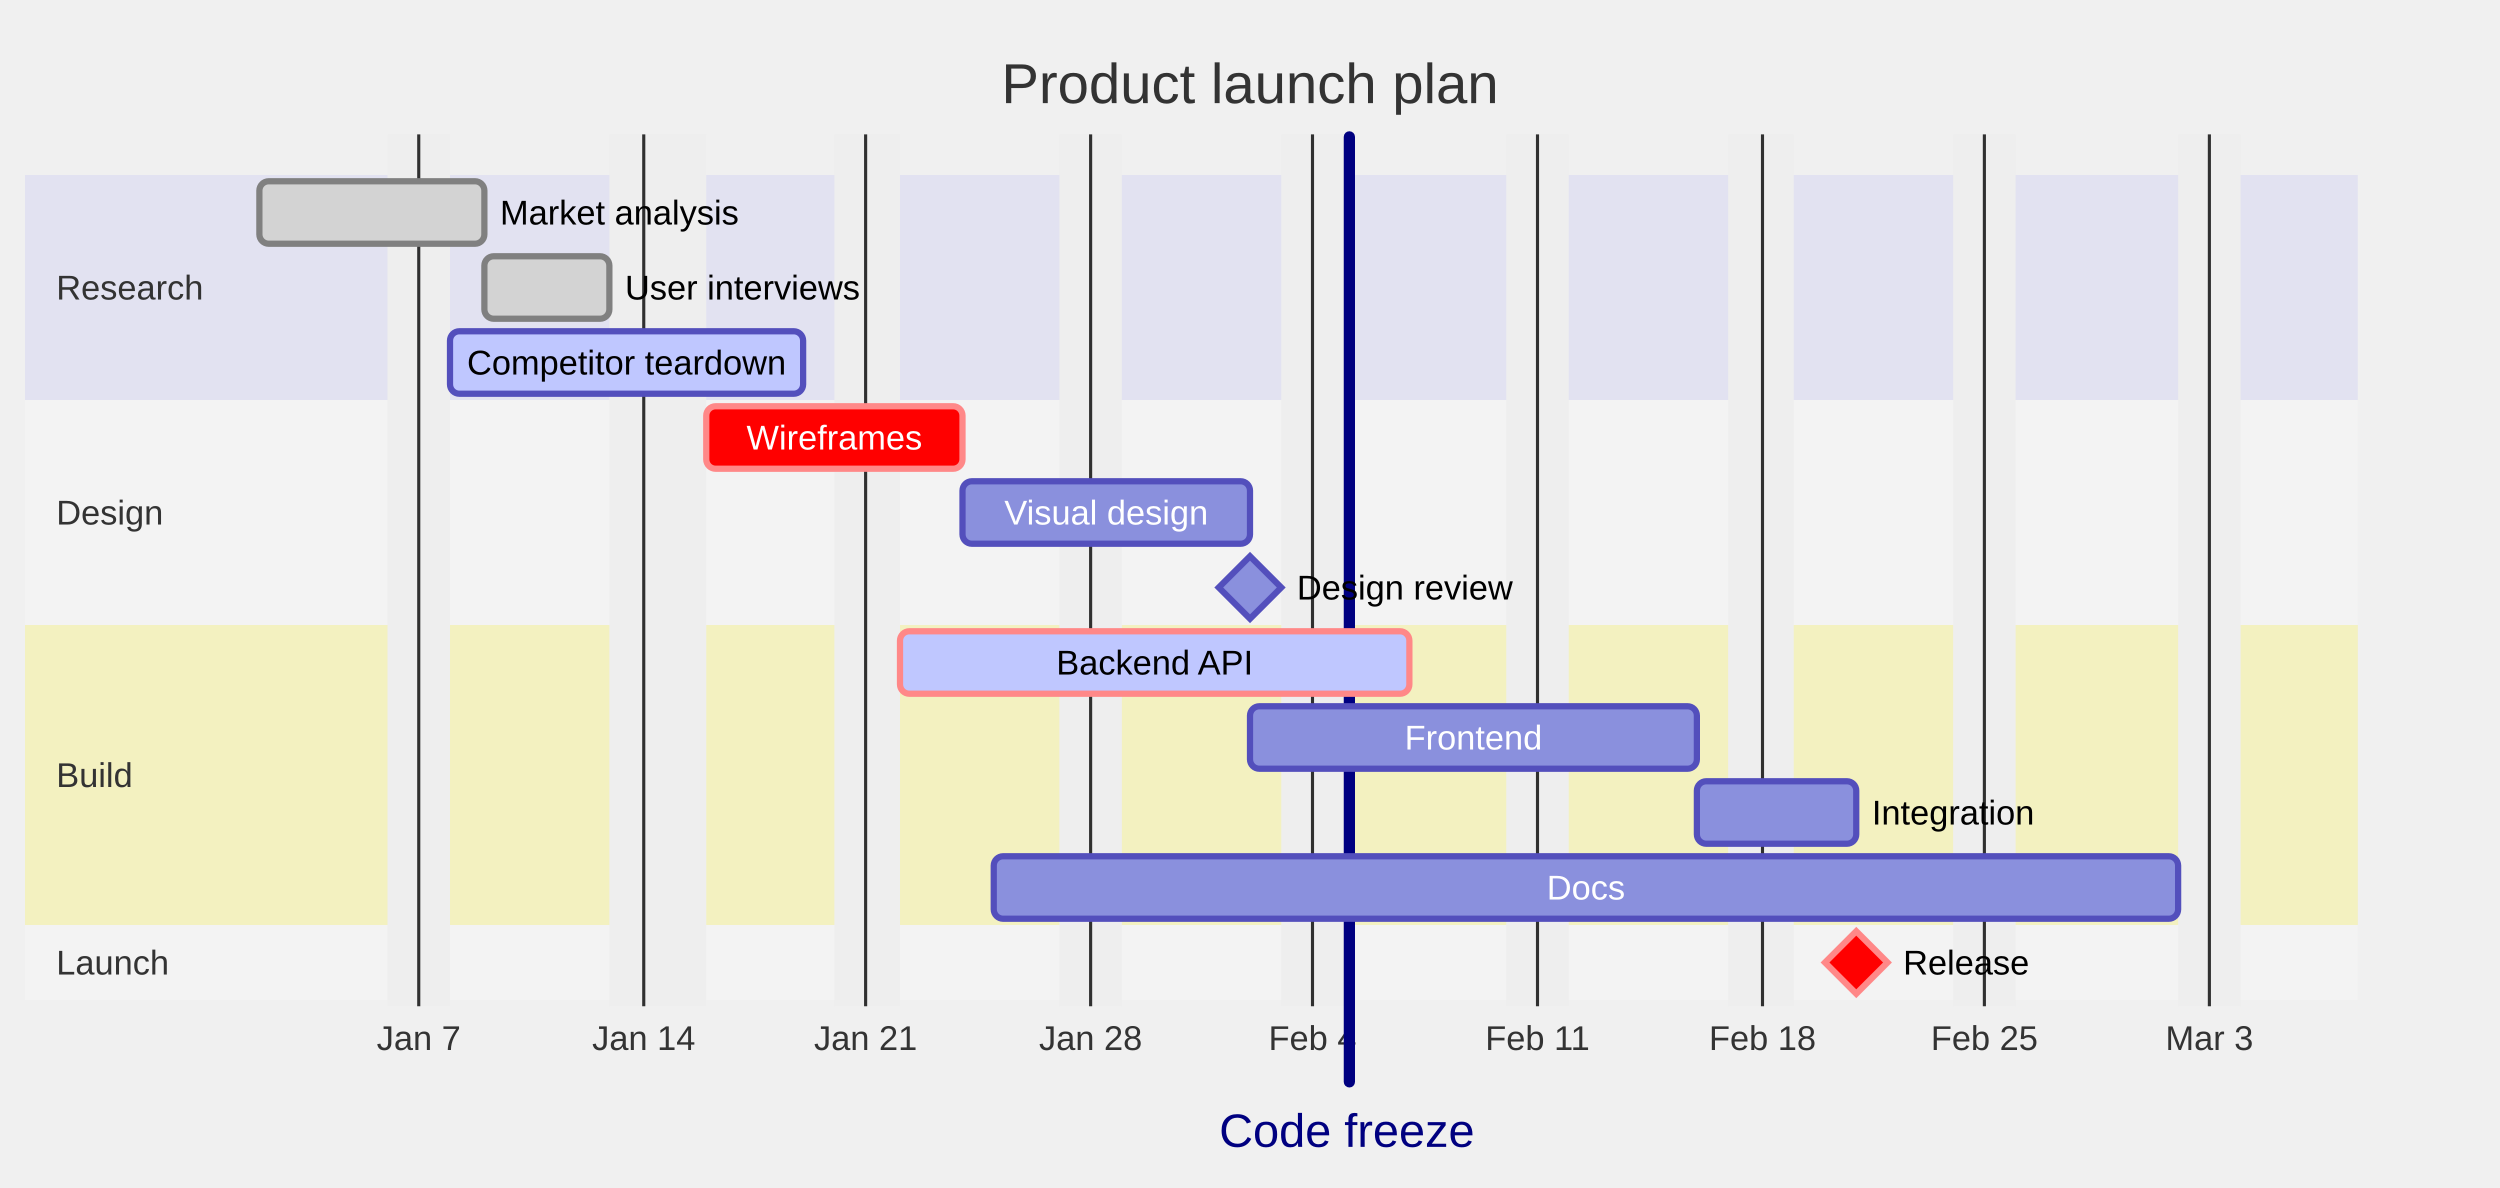
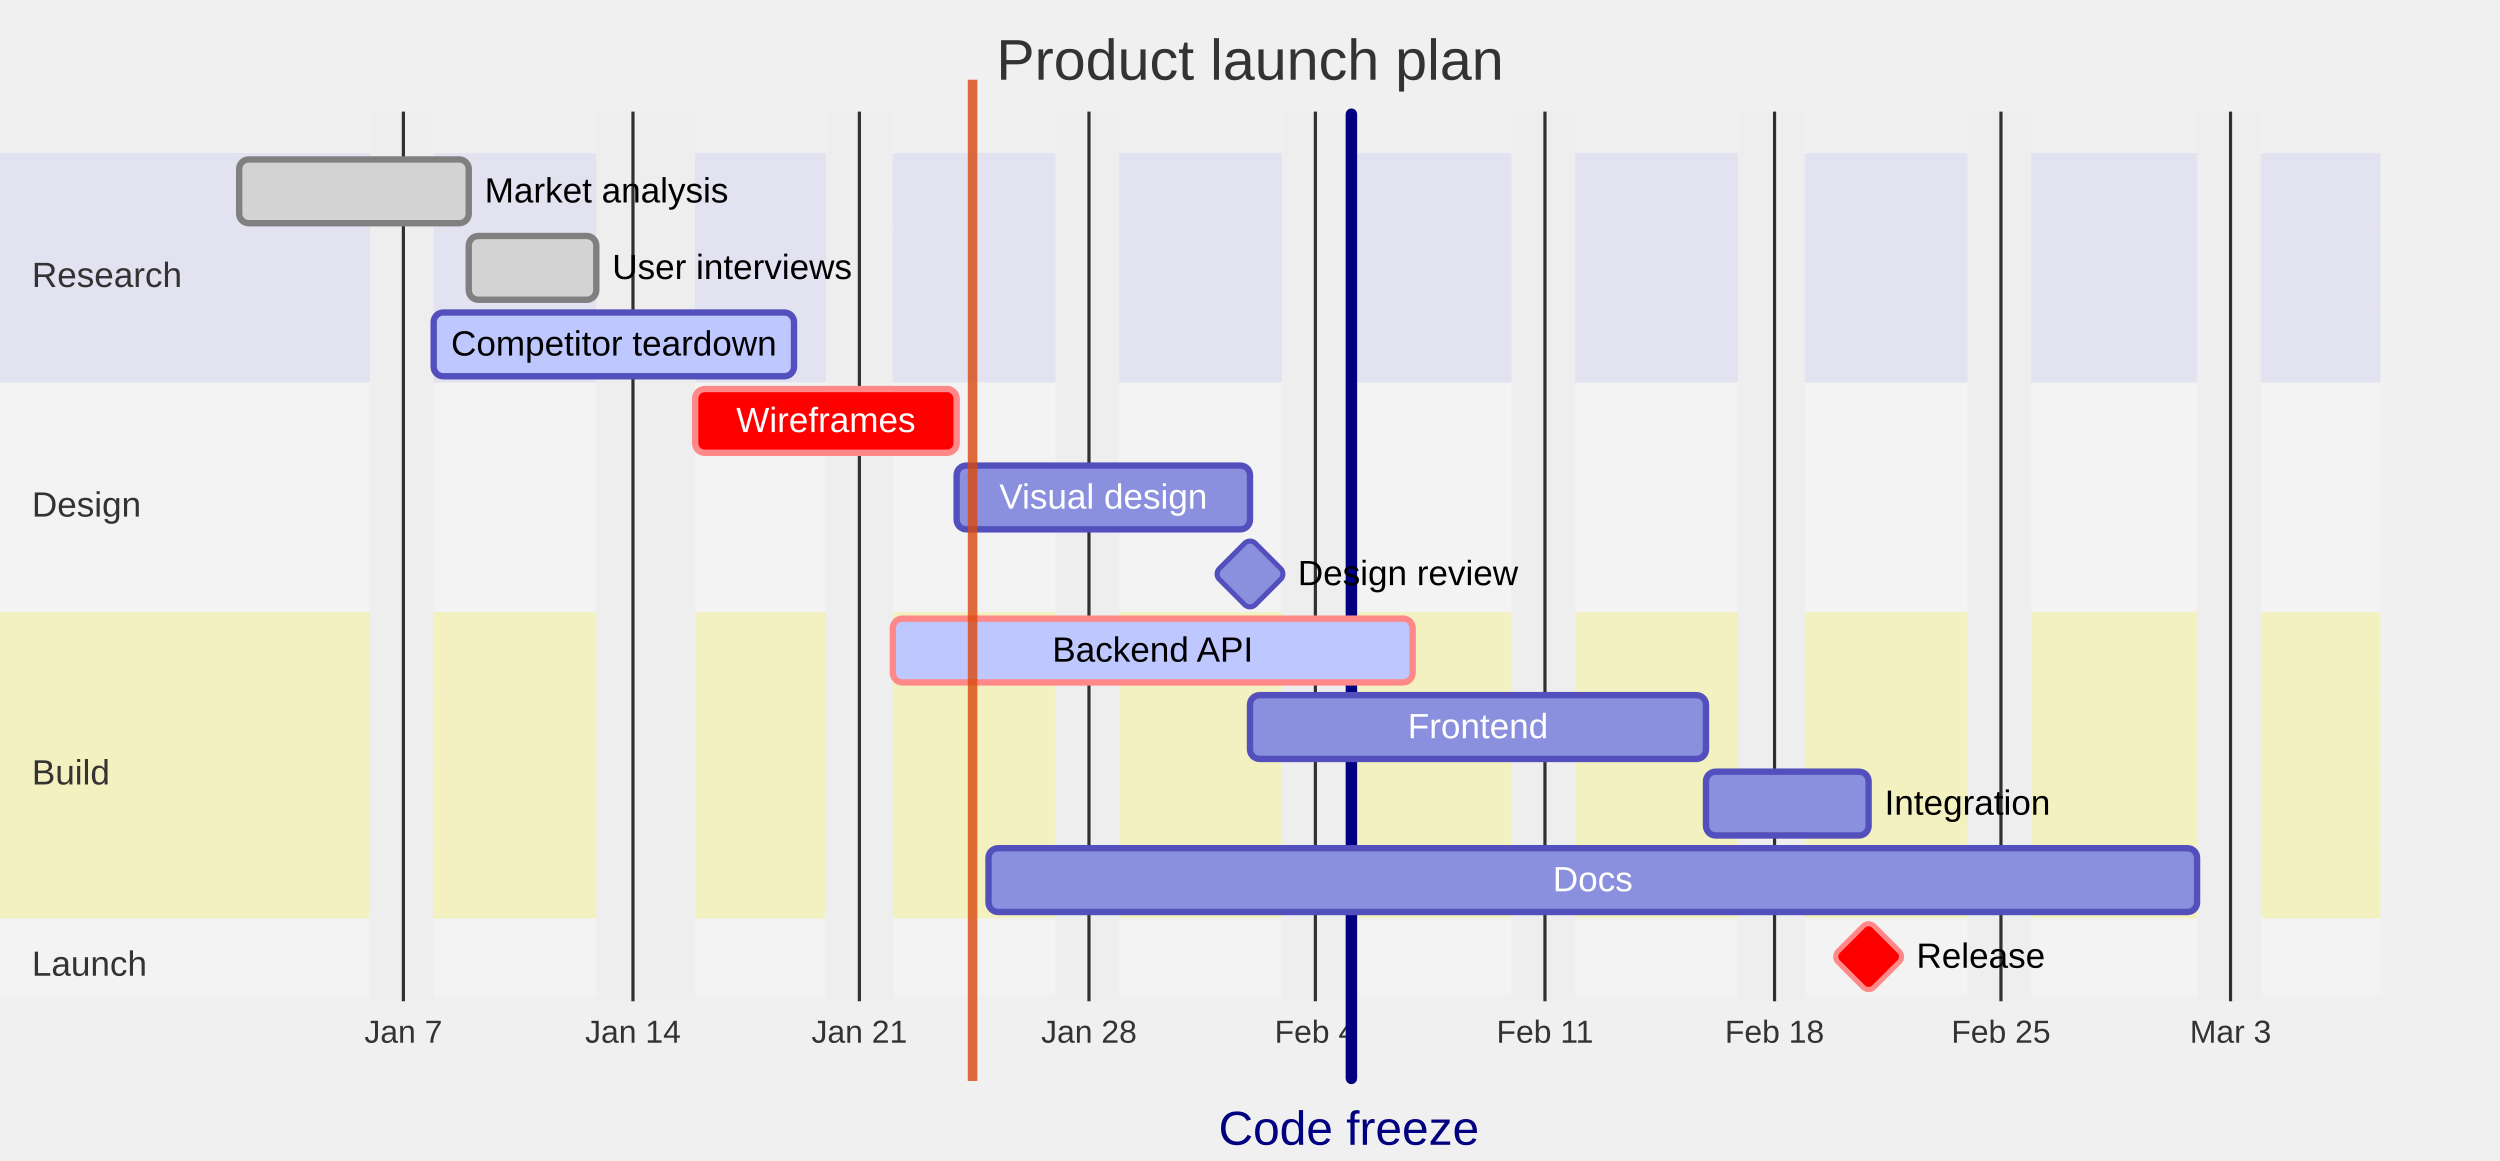
- <svg xmlns="http://www.w3.org/2000/svg" id="my-svg" width="100%" class="gantt" style="max-width: 800px; background-color: white;" viewBox="-8 -8 800 380" role="graphics-document document" aria-roledescription="gantt">
+ <svg xmlns="http://www.w3.org/2000/svg" id="my-svg" width="100%" class="gantt" style="max-width: 784px; background-color: white;" viewBox="0 0 784 364" role="graphics-document document" aria-roledescription="gantt">
  <style>#my-svg{font-family:"trebuchet ms", verdana, arial, sans-serif;font-size:16px;}#my-svg text{font-family:"trebuchet ms", verdana, arial, sans-serif;}</style>
  <g>
    <g class="sections">
      <rect class="section section0" x="0" y="48" width="746.5" height="24" fill="rgba(102, 102, 255, 0.49)" stroke="none" opacity="0.2" />
      <rect class="section section0" x="0" y="72" width="746.5" height="24" fill="rgba(102, 102, 255, 0.49)" stroke="none" opacity="0.2" />
      <rect class="section section0" x="0" y="96" width="746.5" height="24" fill="rgba(102, 102, 255, 0.49)" stroke="none" opacity="0.2" />
      <rect class="section section1" x="0" y="120" width="746.5" height="24" fill="white" stroke="none" opacity="0.2" />
      <rect class="section section1" x="0" y="144" width="746.5" height="24" fill="white" stroke="none" opacity="0.2" />
      <rect class="section section1" x="0" y="168" width="746.5" height="24" fill="white" stroke="none" opacity="0.2" />
      <rect class="section section2" x="0" y="192" width="746.5" height="24" fill="#fff400" stroke="none" opacity="0.2" />
      <rect class="section section2" x="0" y="216" width="746.5" height="24" fill="#fff400" stroke="none" opacity="0.2" />
      <rect class="section section2" x="0" y="240" width="746.5" height="24" fill="#fff400" stroke="none" opacity="0.2" />
      <rect class="section section2" x="0" y="264" width="746.5" height="24" fill="#fff400" stroke="none" opacity="0.2" />
      <rect class="section section3" x="0" y="288" width="746.5" height="24" fill="white" stroke="none" opacity="0.2" />
    </g>
    <g class="excludes">
-       <rect class="exclude-range" x="116" y="35" width="10" height="279" fill="#eeeeee" stroke="none" />
-       <rect class="exclude-range" x="126" y="35" width="10" height="279" fill="#eeeeee" stroke="none" />
-       <rect class="exclude-range" x="187" y="35" width="11" height="279" fill="#eeeeee" stroke="none" />
-       <rect class="exclude-range" x="198" y="35" width="10" height="279" fill="#eeeeee" stroke="none" />
-       <rect class="exclude-range" x="208" y="35" width="10" height="279" fill="#eeeeee" stroke="none" />
-       <rect class="exclude-range" x="259" y="35" width="10" height="279" fill="#eeeeee" stroke="none" />
-       <rect class="exclude-range" x="269" y="35" width="11" height="279" fill="#eeeeee" stroke="none" />
-       <rect class="exclude-range" x="331" y="35" width="10" height="279" fill="#eeeeee" stroke="none" />
-       <rect class="exclude-range" x="341" y="35" width="10" height="279" fill="#eeeeee" stroke="none" />
-       <rect class="exclude-range" x="402" y="35" width="10" height="279" fill="#eeeeee" stroke="none" />
-       <rect class="exclude-range" x="412" y="35" width="11" height="279" fill="#eeeeee" stroke="none" />
-       <rect class="exclude-range" x="474" y="35" width="10" height="279" fill="#eeeeee" stroke="none" />
-       <rect class="exclude-range" x="484" y="35" width="10" height="279" fill="#eeeeee" stroke="none" />
-       <rect class="exclude-range" x="545" y="35" width="11" height="279" fill="#eeeeee" stroke="none" />
-       <rect class="exclude-range" x="556" y="35" width="10" height="279" fill="#eeeeee" stroke="none" />
-       <rect class="exclude-range" x="617" y="35" width="10" height="279" fill="#eeeeee" stroke="none" />
-       <rect class="exclude-range" x="627" y="35" width="10" height="279" fill="#eeeeee" stroke="none" />
-       <rect class="exclude-range" x="689" y="35" width="10" height="279" fill="#eeeeee" stroke="none" />
-       <rect class="exclude-range" x="699" y="35" width="10" height="279" fill="#eeeeee" stroke="none" />
+       <rect class="exclude-range" x="116" y="35" width="20" height="279" fill="#eeeeee" stroke="none" />
+       <rect class="exclude-range" x="187" y="35" width="31" height="279" fill="#eeeeee" stroke="none" />
+       <rect class="exclude-range" x="259" y="35" width="21" height="279" fill="#eeeeee" stroke="none" />
+       <rect class="exclude-range" x="331" y="35" width="20" height="279" fill="#eeeeee" stroke="none" />
+       <rect class="exclude-range" x="402" y="35" width="21" height="279" fill="#eeeeee" stroke="none" />
+       <rect class="exclude-range" x="474" y="35" width="20" height="279" fill="#eeeeee" stroke="none" />
+       <rect class="exclude-range" x="545" y="35" width="21" height="279" fill="#eeeeee" stroke="none" />
+       <rect class="exclude-range" x="617" y="35" width="20" height="279" fill="#eeeeee" stroke="none" />
+       <rect class="exclude-range" x="689" y="35" width="20" height="279" fill="#eeeeee" stroke="none" />
    </g>
    <g class="grid">
-       <path class="tick" d="M126,35L126,314" fill="none" stroke="#000000" stroke-width="1" opacity="0.8" />
-       <text class="tick-label" x="126" y="328" text-anchor="middle" font-size="11" fill="#333">Jan  7</text>
-       <path class="tick" d="M198,35L198,314" fill="none" stroke="#000000" stroke-width="1" opacity="0.8" />
-       <text class="tick-label" x="198" y="328" text-anchor="middle" font-size="11" fill="#333">Jan 14</text>
-       <path class="tick" d="M269,35L269,314" fill="none" stroke="#000000" stroke-width="1" opacity="0.8" />
-       <text class="tick-label" x="269" y="328" text-anchor="middle" font-size="11" fill="#333">Jan 21</text>
-       <path class="tick" d="M341,35L341,314" fill="none" stroke="#000000" stroke-width="1" opacity="0.8" />
-       <text class="tick-label" x="341" y="328" text-anchor="middle" font-size="11" fill="#333">Jan 28</text>
-       <path class="tick" d="M412,35L412,314" fill="none" stroke="#000000" stroke-width="1" opacity="0.8" />
-       <text class="tick-label" x="412" y="328" text-anchor="middle" font-size="11" fill="#333">Feb  4</text>
-       <path class="tick" d="M484,35L484,314" fill="none" stroke="#000000" stroke-width="1" opacity="0.8" />
-       <text class="tick-label" x="484" y="328" text-anchor="middle" font-size="11" fill="#333">Feb 11</text>
-       <path class="tick" d="M556,35L556,314" fill="none" stroke="#000000" stroke-width="1" opacity="0.8" />
-       <text class="tick-label" x="556" y="328" text-anchor="middle" font-size="11" fill="#333">Feb 18</text>
-       <path class="tick" d="M627,35L627,314" fill="none" stroke="#000000" stroke-width="1" opacity="0.8" />
-       <text class="tick-label" x="627" y="328" text-anchor="middle" font-size="11" fill="#333">Feb 25</text>
-       <path class="tick" d="M699,35L699,314" fill="none" stroke="#000000" stroke-width="1" opacity="0.8" />
-       <text class="tick-label" x="699" y="328" text-anchor="middle" font-size="11" fill="#333">Mar  3</text>
+       <path class="tick" d="M126.5,35L126.5,314" fill="none" stroke="#000000" stroke-width="1" opacity="0.8" />
+       <text class="tick-label" x="126.5" y="327" text-anchor="middle" font-size="10" fill="#333">Jan  7</text>
+       <path class="tick" d="M198.5,35L198.5,314" fill="none" stroke="#000000" stroke-width="1" opacity="0.8" />
+       <text class="tick-label" x="198.5" y="327" text-anchor="middle" font-size="10" fill="#333">Jan 14</text>
+       <path class="tick" d="M269.5,35L269.5,314" fill="none" stroke="#000000" stroke-width="1" opacity="0.8" />
+       <text class="tick-label" x="269.5" y="327" text-anchor="middle" font-size="10" fill="#333">Jan 21</text>
+       <path class="tick" d="M341.5,35L341.5,314" fill="none" stroke="#000000" stroke-width="1" opacity="0.8" />
+       <text class="tick-label" x="341.5" y="327" text-anchor="middle" font-size="10" fill="#333">Jan 28</text>
+       <path class="tick" d="M412.5,35L412.5,314" fill="none" stroke="#000000" stroke-width="1" opacity="0.8" />
+       <text class="tick-label" x="412.5" y="327" text-anchor="middle" font-size="10" fill="#333">Feb  4</text>
+       <path class="tick" d="M484.5,35L484.5,314" fill="none" stroke="#000000" stroke-width="1" opacity="0.8" />
+       <text class="tick-label" x="484.5" y="327" text-anchor="middle" font-size="10" fill="#333">Feb 11</text>
+       <path class="tick" d="M556.5,35L556.5,314" fill="none" stroke="#000000" stroke-width="1" opacity="0.8" />
+       <text class="tick-label" x="556.5" y="327" text-anchor="middle" font-size="10" fill="#333">Feb 18</text>
+       <path class="tick" d="M627.5,35L627.5,314" fill="none" stroke="#000000" stroke-width="1" opacity="0.8" />
+       <text class="tick-label" x="627.5" y="327" text-anchor="middle" font-size="10" fill="#333">Feb 25</text>
+       <path class="tick" d="M699.5,35L699.5,314" fill="none" stroke="#000000" stroke-width="1" opacity="0.8" />
+       <text class="tick-label" x="699.5" y="327" text-anchor="middle" font-size="10" fill="#333">Mar  3</text>
      <rect class="vert" x="423" y="35" width="1.6" height="304" rx="0.8" ry="0.8" fill="#8a90dd" stroke="navy" stroke-width="2" />
    </g>
    <g class="tasks">
      <rect class="task" x="75" y="50" width="72" height="20" rx="3" ry="3" fill="lightgrey" stroke="grey" stroke-width="2" />
      <rect class="task" x="147" y="74" width="40" height="20" rx="3" ry="3" fill="lightgrey" stroke="grey" stroke-width="2" />
      <rect class="task" x="136" y="98" width="113" height="20" rx="3" ry="3" fill="#bfc7ff" stroke="#534fbc" stroke-width="2" />
      <rect class="task" x="218" y="122" width="82" height="20" rx="3" ry="3" fill="red" stroke="#ff8888" stroke-width="2" />
      <rect class="task" x="300" y="146" width="92" height="20" rx="3" ry="3" fill="#8a90dd" stroke="#534fbc" stroke-width="2" />
-       <path class="milestone" d="M392,170L402,180L392,190L382,180Z" fill="#8a90dd" stroke="#534fbc" stroke-width="2" />
+       <g transform="rotate(45 392 180)">
+         <rect class="milestone" x="384" y="172" width="16" height="16" rx="2.4" ry="2.4" fill="#8a90dd" stroke="#534fbc" stroke-width="1.6" />
+       </g>
      <rect class="task" x="280" y="194" width="163" height="20" rx="3" ry="3" fill="#bfc7ff" stroke="#ff8888" stroke-width="2" />
      <rect class="task" x="392" y="218" width="143" height="20" rx="3" ry="3" fill="#8a90dd" stroke="#534fbc" stroke-width="2" />
      <rect class="task" x="535" y="242" width="51" height="20" rx="3" ry="3" fill="#8a90dd" stroke="#534fbc" stroke-width="2" />
      <rect class="task" x="310" y="266" width="379" height="20" rx="3" ry="3" fill="#8a90dd" stroke="#534fbc" stroke-width="2" />
-       <path class="milestone" d="M586,290L596,300L586,310L576,300Z" fill="red" stroke="#ff8888" stroke-width="2" />
+       <g transform="rotate(45 586 300)">
+         <rect class="milestone" x="578" y="292" width="16" height="16" rx="2.4" ry="2.4" fill="red" stroke="#ff8888" stroke-width="1.6" />
+       </g>
    </g>
    <g class="labels">
-       <text class="taskTextOutside" x="152" y="63.85" text-anchor="start" font-size="11" fill="black">Market analysis</text>
-       <text class="taskTextOutside" x="192" y="87.85" text-anchor="start" font-size="11" fill="black">User interviews</text>
-       <text class="taskText" x="192.5" y="111.85" text-anchor="middle" font-size="11" fill="black">Competitor teardown</text>
-       <text class="taskText" x="259" y="135.85" text-anchor="middle" font-size="11" fill="white">Wireframes</text>
-       <text class="taskText" x="346" y="159.85" text-anchor="middle" font-size="11" fill="white">Visual design</text>
-       <text class="taskTextOutside" x="407" y="183.85" text-anchor="start" font-size="11" fill="black">Design review</text>
-       <text class="taskText" x="361.5" y="207.85" text-anchor="middle" font-size="11" fill="black">Backend API</text>
-       <text class="taskText" x="463.5" y="231.85" text-anchor="middle" font-size="11" fill="white">Frontend</text>
-       <text class="taskTextOutside" x="591" y="255.85" text-anchor="start" font-size="11" fill="black">Integration</text>
-       <text class="taskText" x="499.5" y="279.85" text-anchor="middle" font-size="11" fill="white">Docs</text>
-       <text class="taskTextOutside" x="601" y="303.85" text-anchor="start" font-size="11" fill="black">Release</text>
-       <text class="sectionTitle" x="10" y="87.85" text-anchor="start" font-size="11" fill="#333">Research</text>
-       <text class="sectionTitle" x="10" y="159.85" text-anchor="start" font-size="11" fill="#333">Design</text>
-       <text class="sectionTitle" x="10" y="243.85" text-anchor="start" font-size="11" fill="#333">Build</text>
-       <text class="sectionTitle" x="10" y="303.85" text-anchor="start" font-size="11" fill="#333">Launch</text>
+       <text class="taskTextOutside" x="152" y="63.5" text-anchor="start" font-size="11" fill="black">Market analysis</text>
+       <text class="taskTextOutside" x="192" y="87.5" text-anchor="start" font-size="11" fill="black">User interviews</text>
+       <text class="taskText" x="192.5" y="111.5" text-anchor="middle" font-size="11" fill="black">Competitor teardown</text>
+       <text class="taskText" x="259" y="135.5" text-anchor="middle" font-size="11" fill="white">Wireframes</text>
+       <text class="taskText" x="346" y="159.5" text-anchor="middle" font-size="11" fill="white">Visual design</text>
+       <text class="taskTextOutside" x="407" y="183.5" text-anchor="start" font-size="11" fill="black">Design review</text>
+       <text class="taskText" x="361.5" y="207.5" text-anchor="middle" font-size="11" fill="black">Backend API</text>
+       <text class="taskText" x="463.5" y="231.5" text-anchor="middle" font-size="11" fill="white">Frontend</text>
+       <text class="taskTextOutside" x="591" y="255.5" text-anchor="start" font-size="11" fill="black">Integration</text>
+       <text class="taskText" x="499.5" y="279.5" text-anchor="middle" font-size="11" fill="white">Docs</text>
+       <text class="taskTextOutside" x="601" y="303.5" text-anchor="start" font-size="11" fill="black">Release</text>
+       <text class="sectionTitle" x="10" y="90" text-anchor="start" font-size="11" fill="#333">Research</text>
+       <text class="sectionTitle" x="10" y="162" text-anchor="start" font-size="11" fill="#333">Design</text>
+       <text class="sectionTitle" x="10" y="246" text-anchor="start" font-size="11" fill="#333">Build</text>
+       <text class="sectionTitle" x="10" y="306" text-anchor="start" font-size="11" fill="#333">Launch</text>
    </g>
    <g class="overlay">
      <text class="vertText" x="423" y="359" text-anchor="middle" font-size="15" fill="navy">Code freeze</text>
+       <path class="today" d="M305,25L305,339" fill="none" stroke="#d9480f" stroke-width="3" opacity="0.8" />
      <text class="titleText" x="392" y="25" text-anchor="middle" font-size="18" fill="#333">Product launch plan</text>
    </g>
  </g>
</svg>
